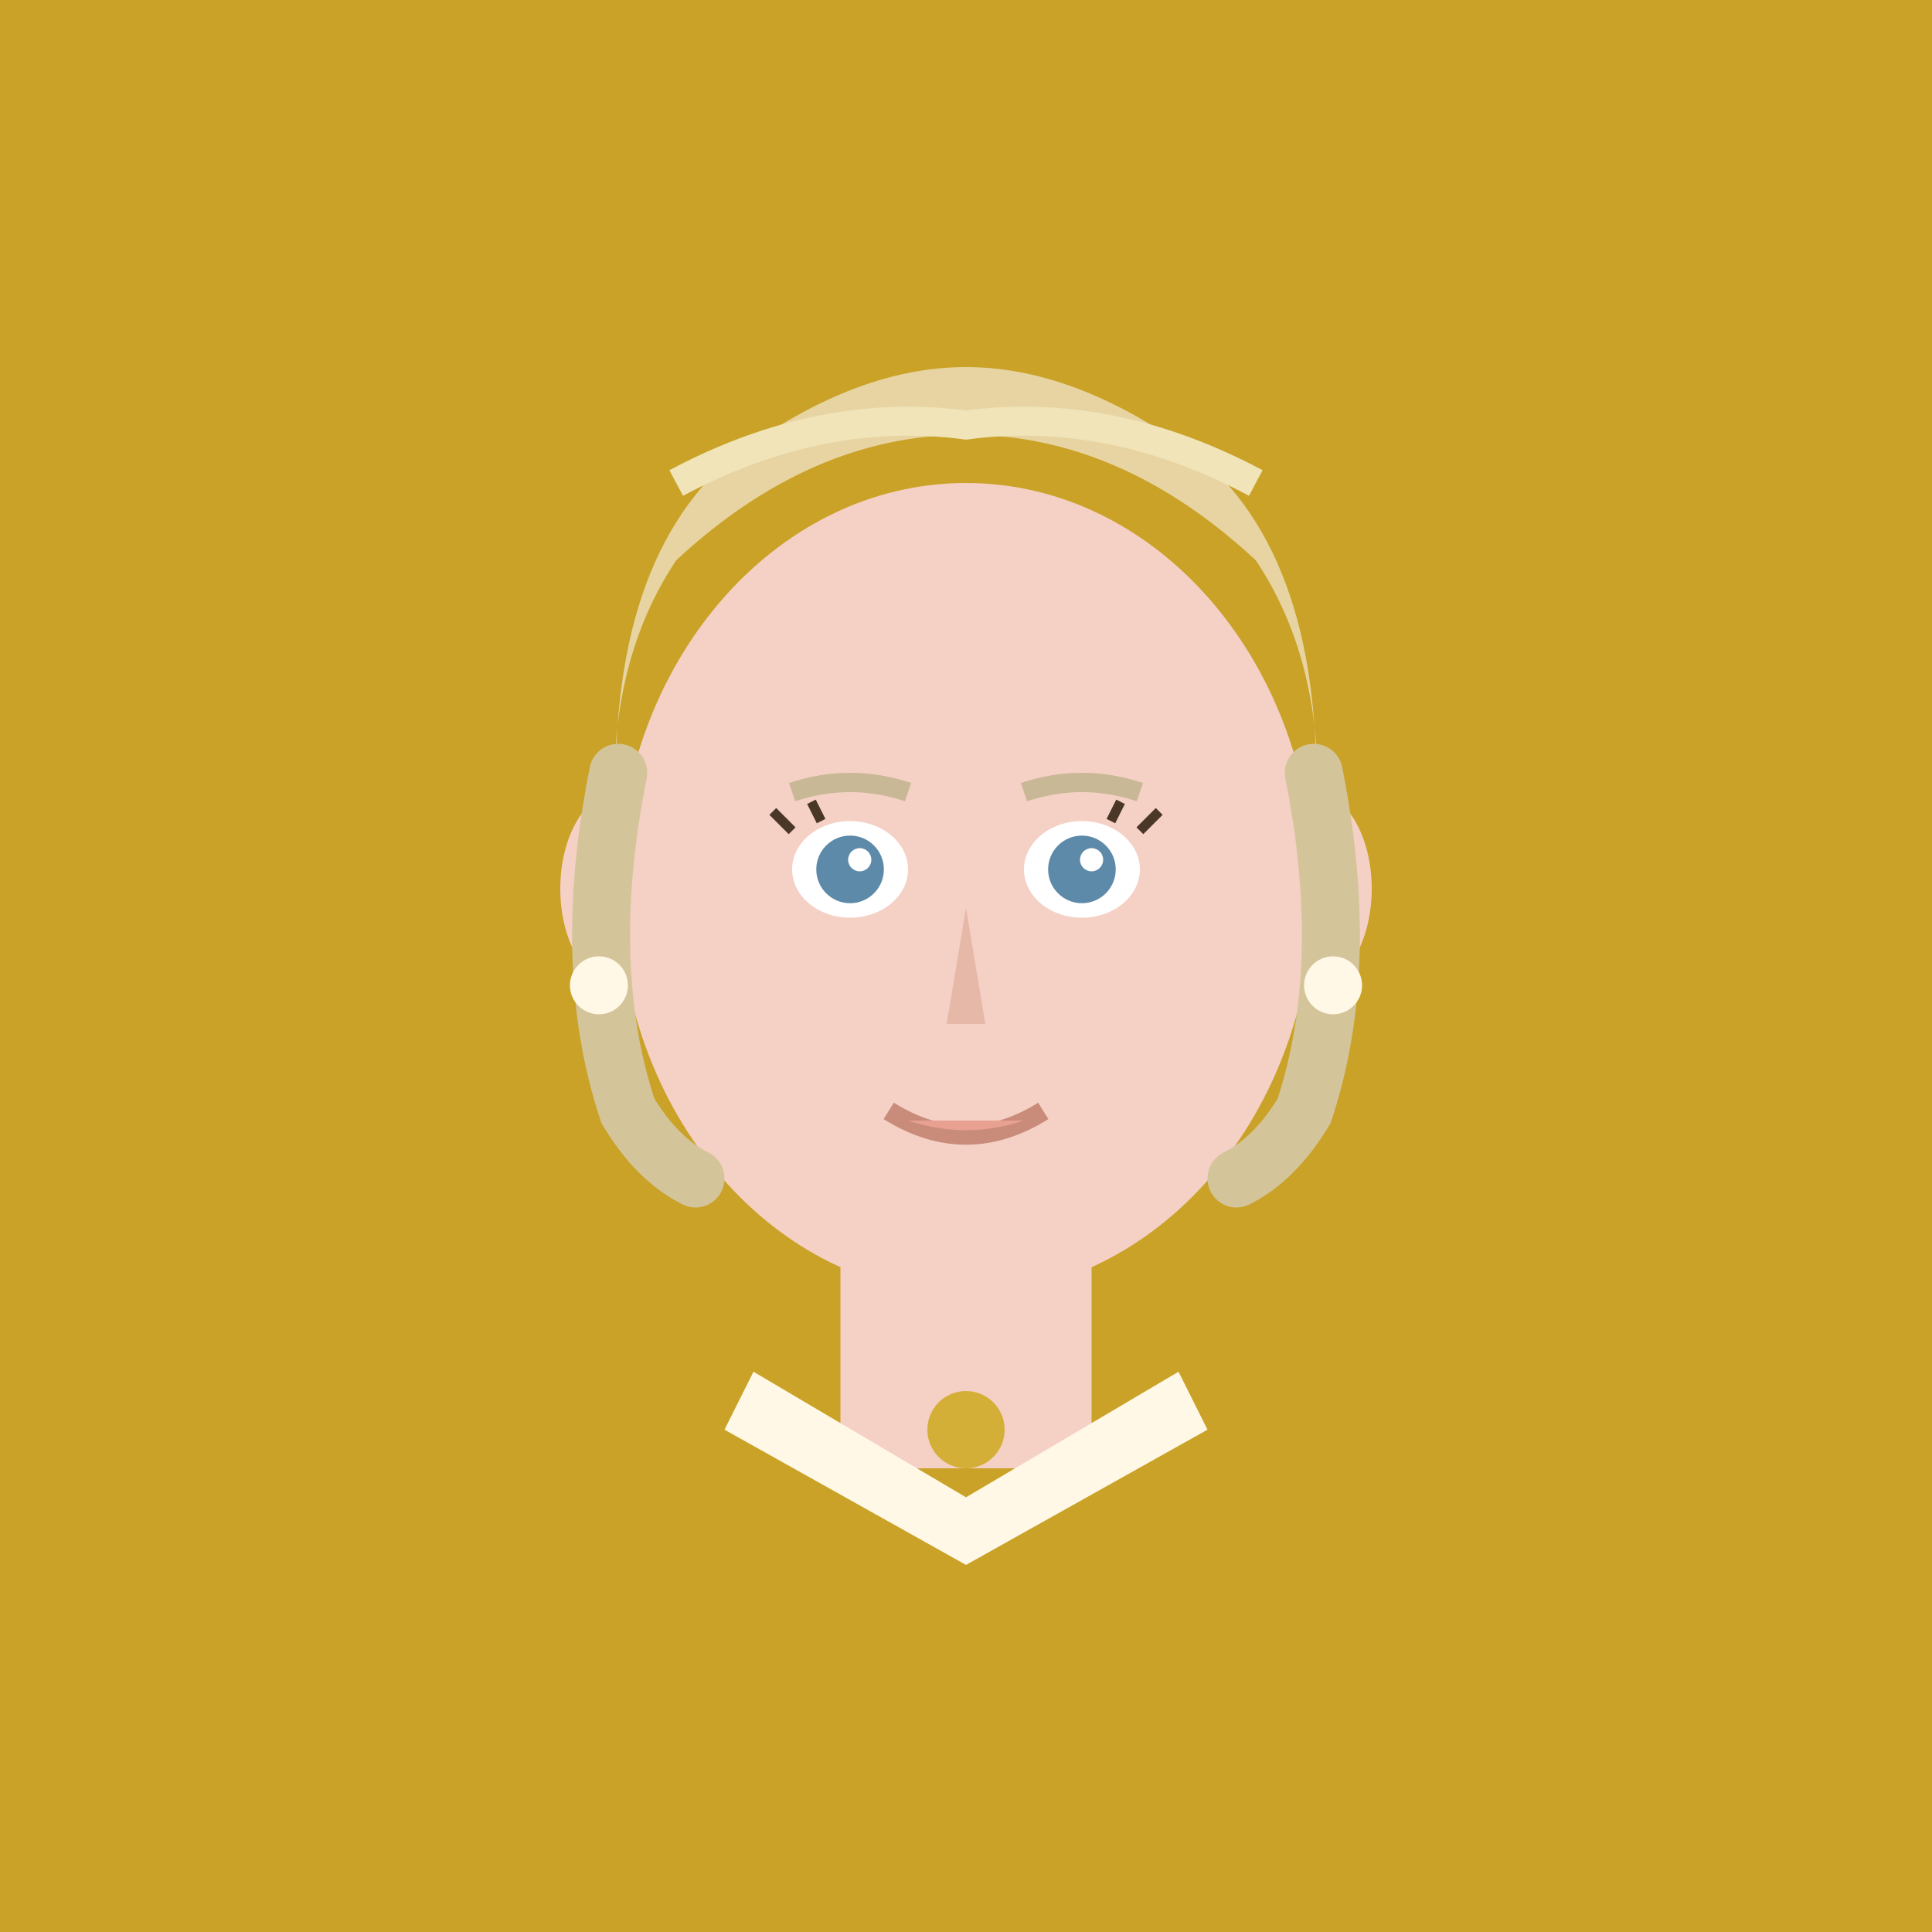
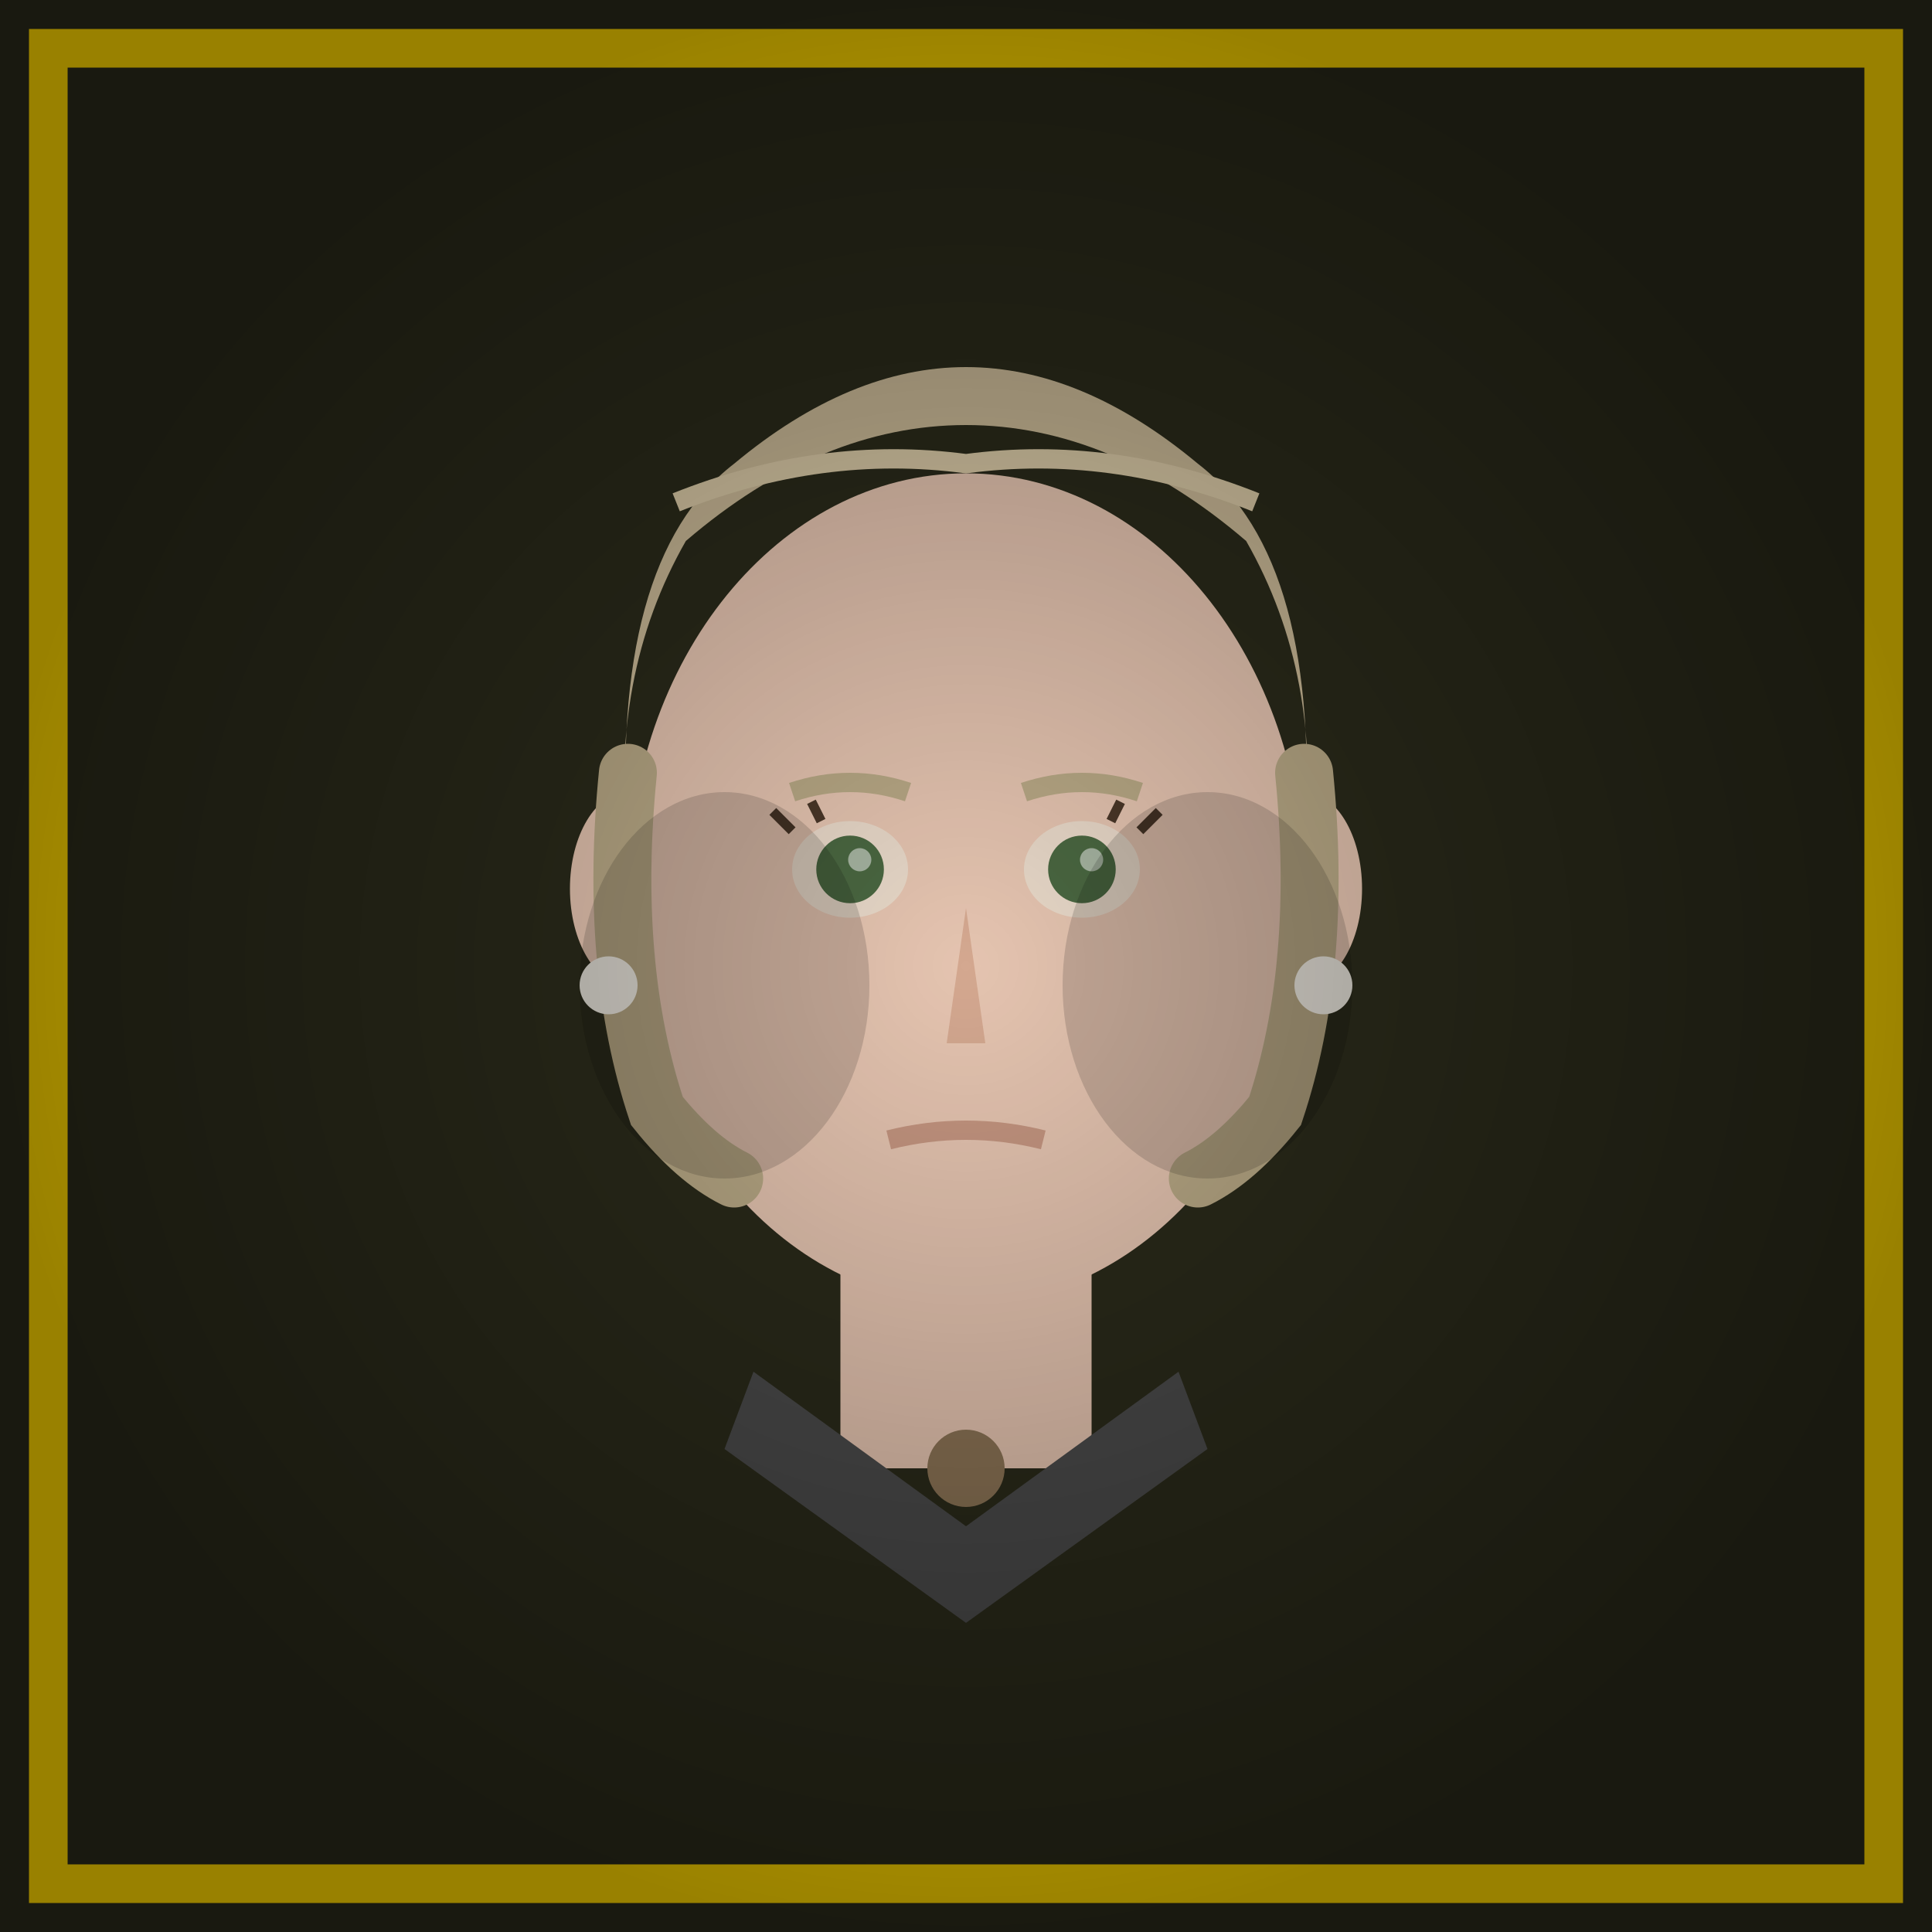
<svg xmlns="http://www.w3.org/2000/svg" viewBox="0 0 200 200">
-   <rect width="200" height="200" fill="#C9A227" />
-   <rect x="87" y="130" width="26" height="22" fill="#F5D0C5" />
-   <path d="M78 142 L100 155 L122 142 L125 148 L100 162 L75 148 Z" fill="#FFF8E7" />
-   <circle cx="100" cy="148" r="4" fill="#D4AF37" />
-   <ellipse cx="100" cy="92" rx="36" ry="42" fill="#F5D0C5" />
-   <ellipse cx="64" cy="92" rx="6" ry="10" fill="#F5D0C5" />
-   <ellipse cx="136" cy="92" rx="6" ry="10" fill="#F5D0C5" />
-   <path d="M64 88 Q62 60 75 48 Q88 38 100 38 Q112 38 125 48 Q138 60 136 88 Q138 70 130 58 Q116 45 100 45 Q84 45 70 58 Q62 70 64 88" fill="#E8D4A2" />
-   <path d="M64 80 Q60 100 65 115 Q68 120 72 122" fill="none" stroke="#D4C49A" stroke-width="6" stroke-linecap="round" />
-   <path d="M136 80 Q140 100 135 115 Q132 120 128 122" fill="none" stroke="#D4C49A" stroke-width="6" stroke-linecap="round" />
-   <path d="M70 50 Q85 42 100 44 Q115 42 130 50" fill="none" stroke="#F0E4B8" stroke-width="3" />
-   <circle cx="62" cy="102" r="3" fill="#FFF8E7" />
-   <circle cx="138" cy="102" r="3" fill="#FFF8E7" />
-   <ellipse cx="88" cy="90" rx="6" ry="5" fill="#FFF" />
-   <ellipse cx="112" cy="90" rx="6" ry="5" fill="#FFF" />
-   <circle cx="88" cy="90" r="3.5" fill="#5D8AA8" />
-   <circle cx="112" cy="90" r="3.5" fill="#5D8AA8" />
-   <circle cx="89" cy="89" r="1.2" fill="#FFF" />
-   <circle cx="113" cy="89" r="1.2" fill="#FFF" />
+   <rect width="200" height="200" fill="#2A2A1A" />
+   <rect x="5" y="5" width="190" height="190" fill="none" stroke="#FFD700" stroke-width="4" />
+   <defs>
+     <radialGradient id="shadow" cx="50%" cy="50%" r="50%">
+       <stop offset="0%" stop-color="#000" stop-opacity="0" />
+       <stop offset="100%" stop-color="#000" stop-opacity="0.4" />
+     </radialGradient>
+   </defs>
+   <rect x="87" y="130" width="26" height="22" fill="#E5C4B0" />
+   <path d="M78 142 L100 158 L122 142 L125 150 L100 168 L75 150 Z" fill="#4A4A4A" />
+   <circle cx="100" cy="152" r="4" fill="#8B7355" />
+   <ellipse cx="100" cy="92" rx="35" ry="43" fill="#E5C4B0" />
+   <ellipse cx="65" cy="92" rx="6" ry="10" fill="#E5C4B0" />
+   <ellipse cx="135" cy="92" rx="6" ry="10" fill="#E5C4B0" />
+   <path d="M65 88 Q63 58 76 48 Q88 38 100 38 Q112 38 124 48 Q137 58 135 88 Q137 70 129 56 Q115 44 100 44 Q85 44 71 56 Q63 70 65 88" fill="#C9B896" />
+   <path d="M65 80 Q63 100 68 115 Q72 120 76 122" fill="none" stroke="#B8A885" stroke-width="6" stroke-linecap="round" />
+   <path d="M135 80 Q137 100 132 115 Q128 120 124 122" fill="none" stroke="#B8A885" stroke-width="6" stroke-linecap="round" />
+   <path d="M70 52 Q85 46 100 48 Q115 46 130 52" fill="none" stroke="#D8C8A5" stroke-width="2" />
+   <circle cx="63" cy="102" r="3" fill="#F5F0E6" />
+   <circle cx="137" cy="102" r="3" fill="#F5F0E6" />
+   <ellipse cx="88" cy="90" rx="6" ry="5" fill="#E8D8C8" />
+   <ellipse cx="112" cy="90" rx="6" ry="5" fill="#E8D8C8" />
+   <circle cx="88" cy="90" r="3.5" fill="#4A6741" />
+   <circle cx="112" cy="90" r="3.5" fill="#4A6741" />
+   <circle cx="89" cy="89" r="1.2" fill="#FFF" opacity="0.5" />
+   <circle cx="113" cy="89" r="1.2" fill="#FFF" opacity="0.5" />
  <path d="M82 86 L80 84" stroke="#4A3728" stroke-width="1" />
  <path d="M85 85 L84 83" stroke="#4A3728" stroke-width="1" />
  <path d="M118 86 L120 84" stroke="#4A3728" stroke-width="1" />
  <path d="M115 85 L116 83" stroke="#4A3728" stroke-width="1" />
-   <path d="M82 82 Q88 80 94 82" stroke="#C9B896" stroke-width="2" fill="none" />
-   <path d="M106 82 Q112 80 118 82" stroke="#C9B896" stroke-width="2" fill="none" />
-   <path d="M100 94 L98 106 L102 106 Z" fill="#E5B8A8" />
-   <path d="M92 115 Q100 120 108 115" stroke="#C98B7A" stroke-width="2" fill="none" />
-   <path d="M94 116 Q100 118 106 116" fill="#E8A090" />
+   <path d="M82 82 Q88 80 94 82" stroke="#B8A885" stroke-width="2" fill="none" />
+   <path d="M106 82 Q112 80 118 82" stroke="#B8A885" stroke-width="2" fill="none" />
+   <path d="M100 94 L98 108 L102 108 Z" fill="#D4A890" />
+   <path d="M92 118 Q100 116 108 118" stroke="#C49580" stroke-width="2" fill="none" />
+   <ellipse cx="75" cy="102" rx="15" ry="20" fill="#000" opacity="0.15" />
+   <ellipse cx="125" cy="102" rx="15" ry="20" fill="#000" opacity="0.15" />
+   <rect width="200" height="200" fill="url(#shadow)" />
</svg>
